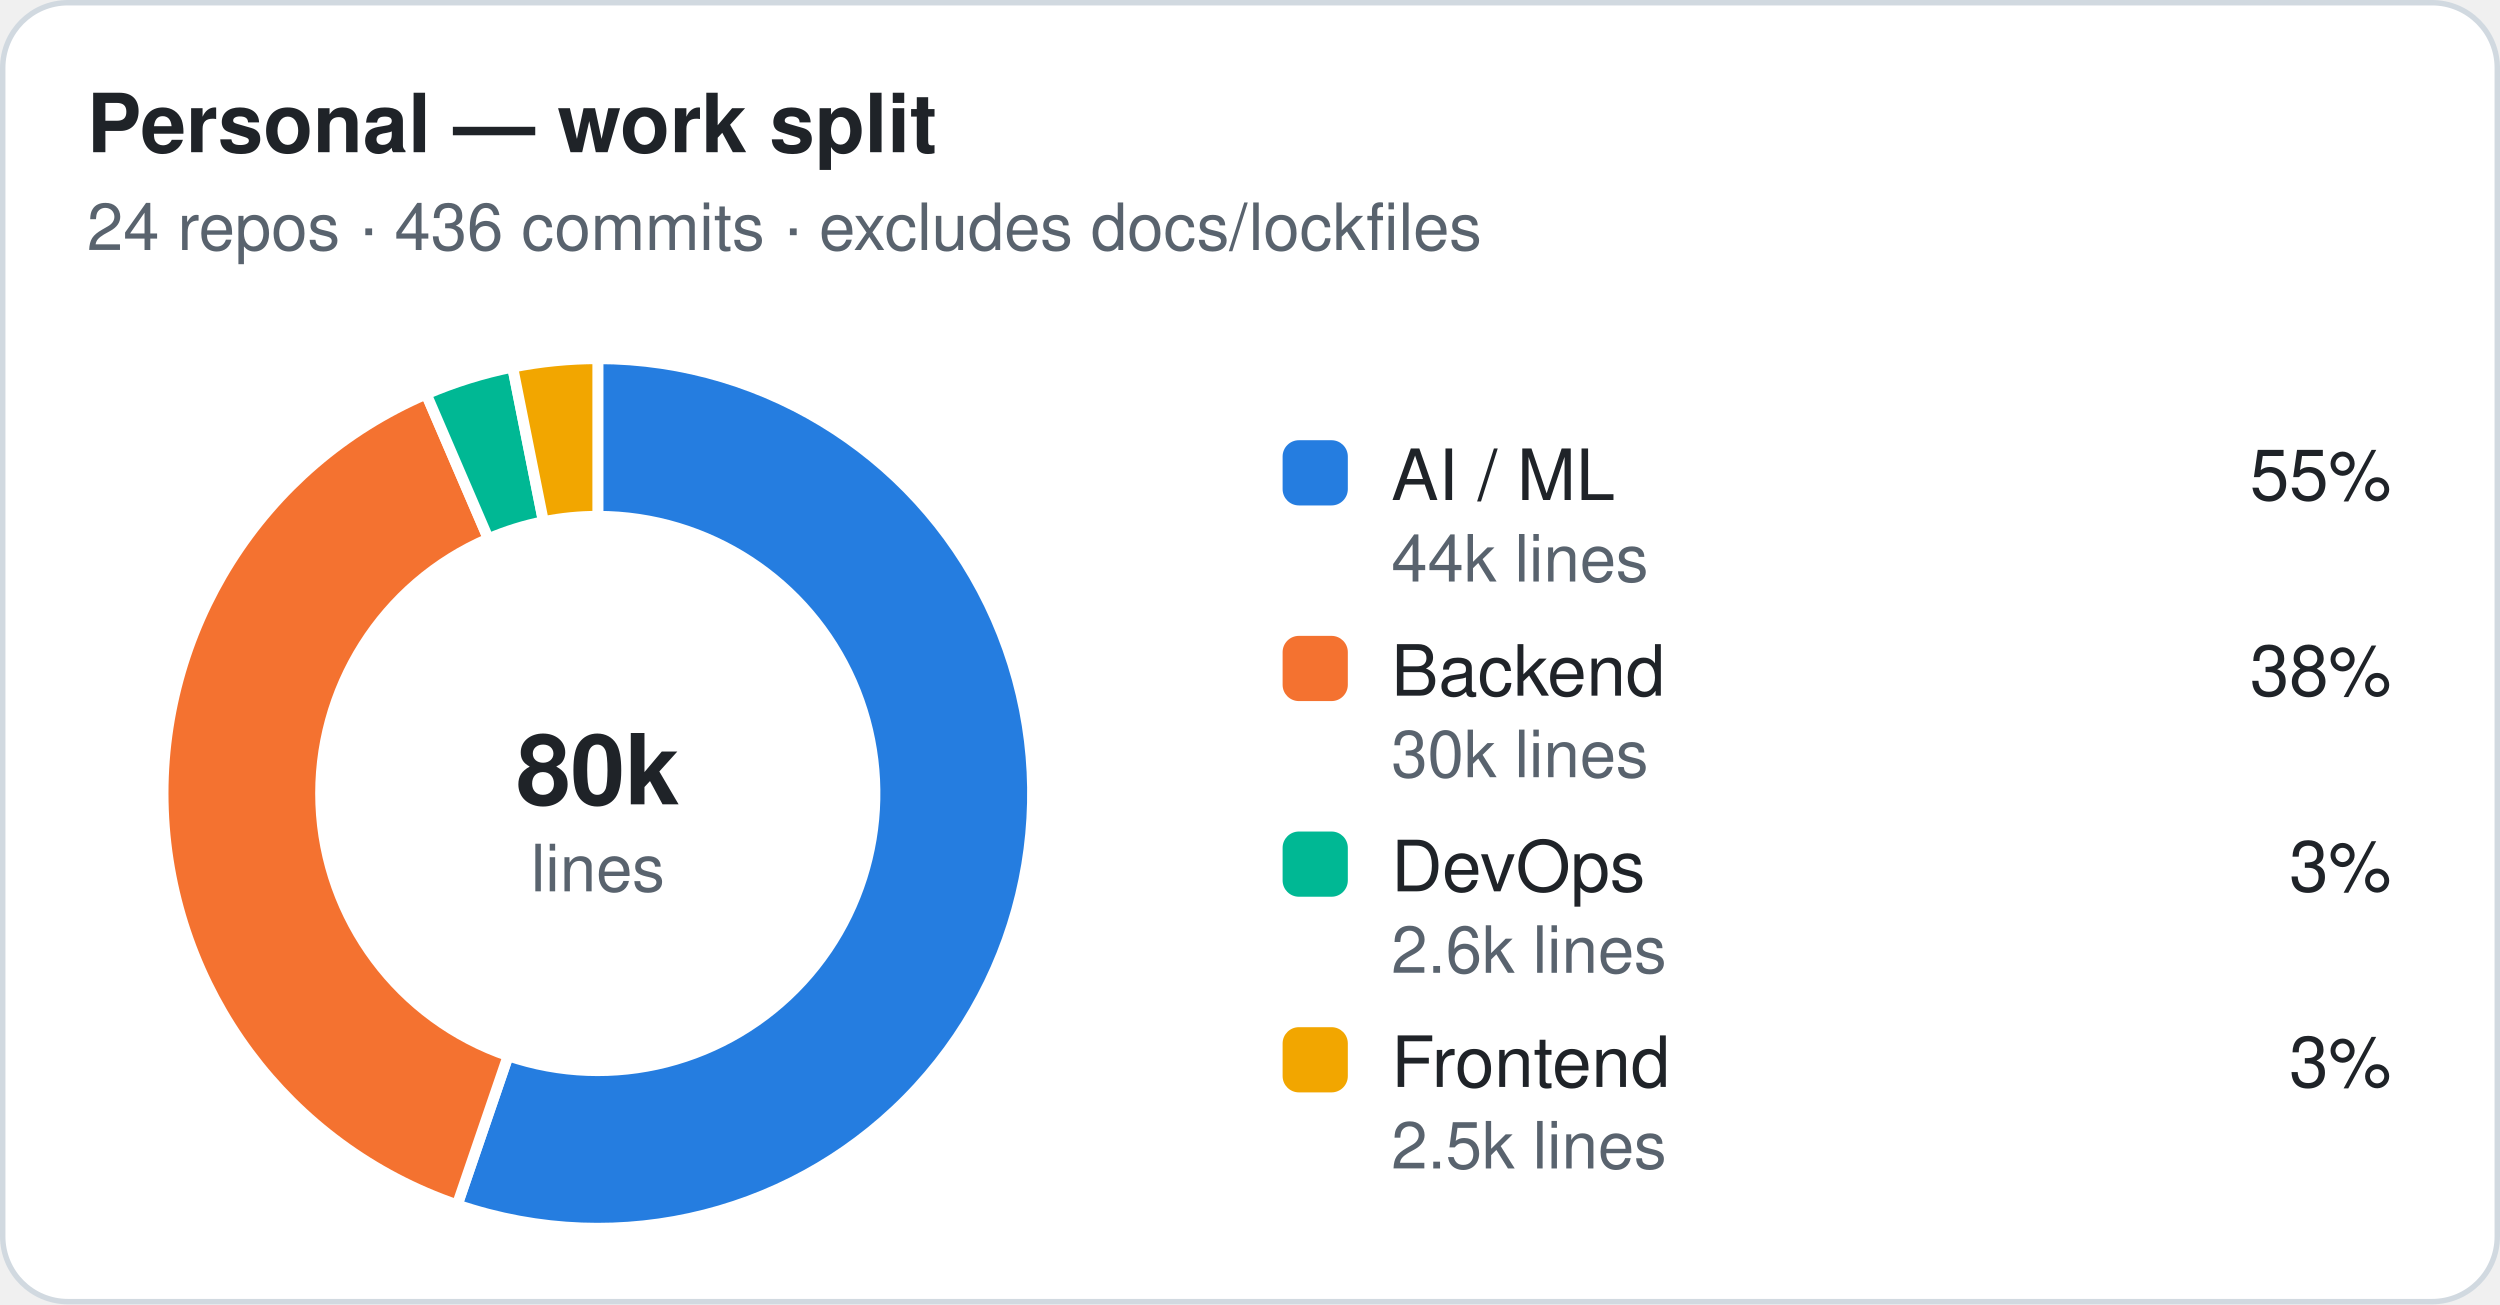
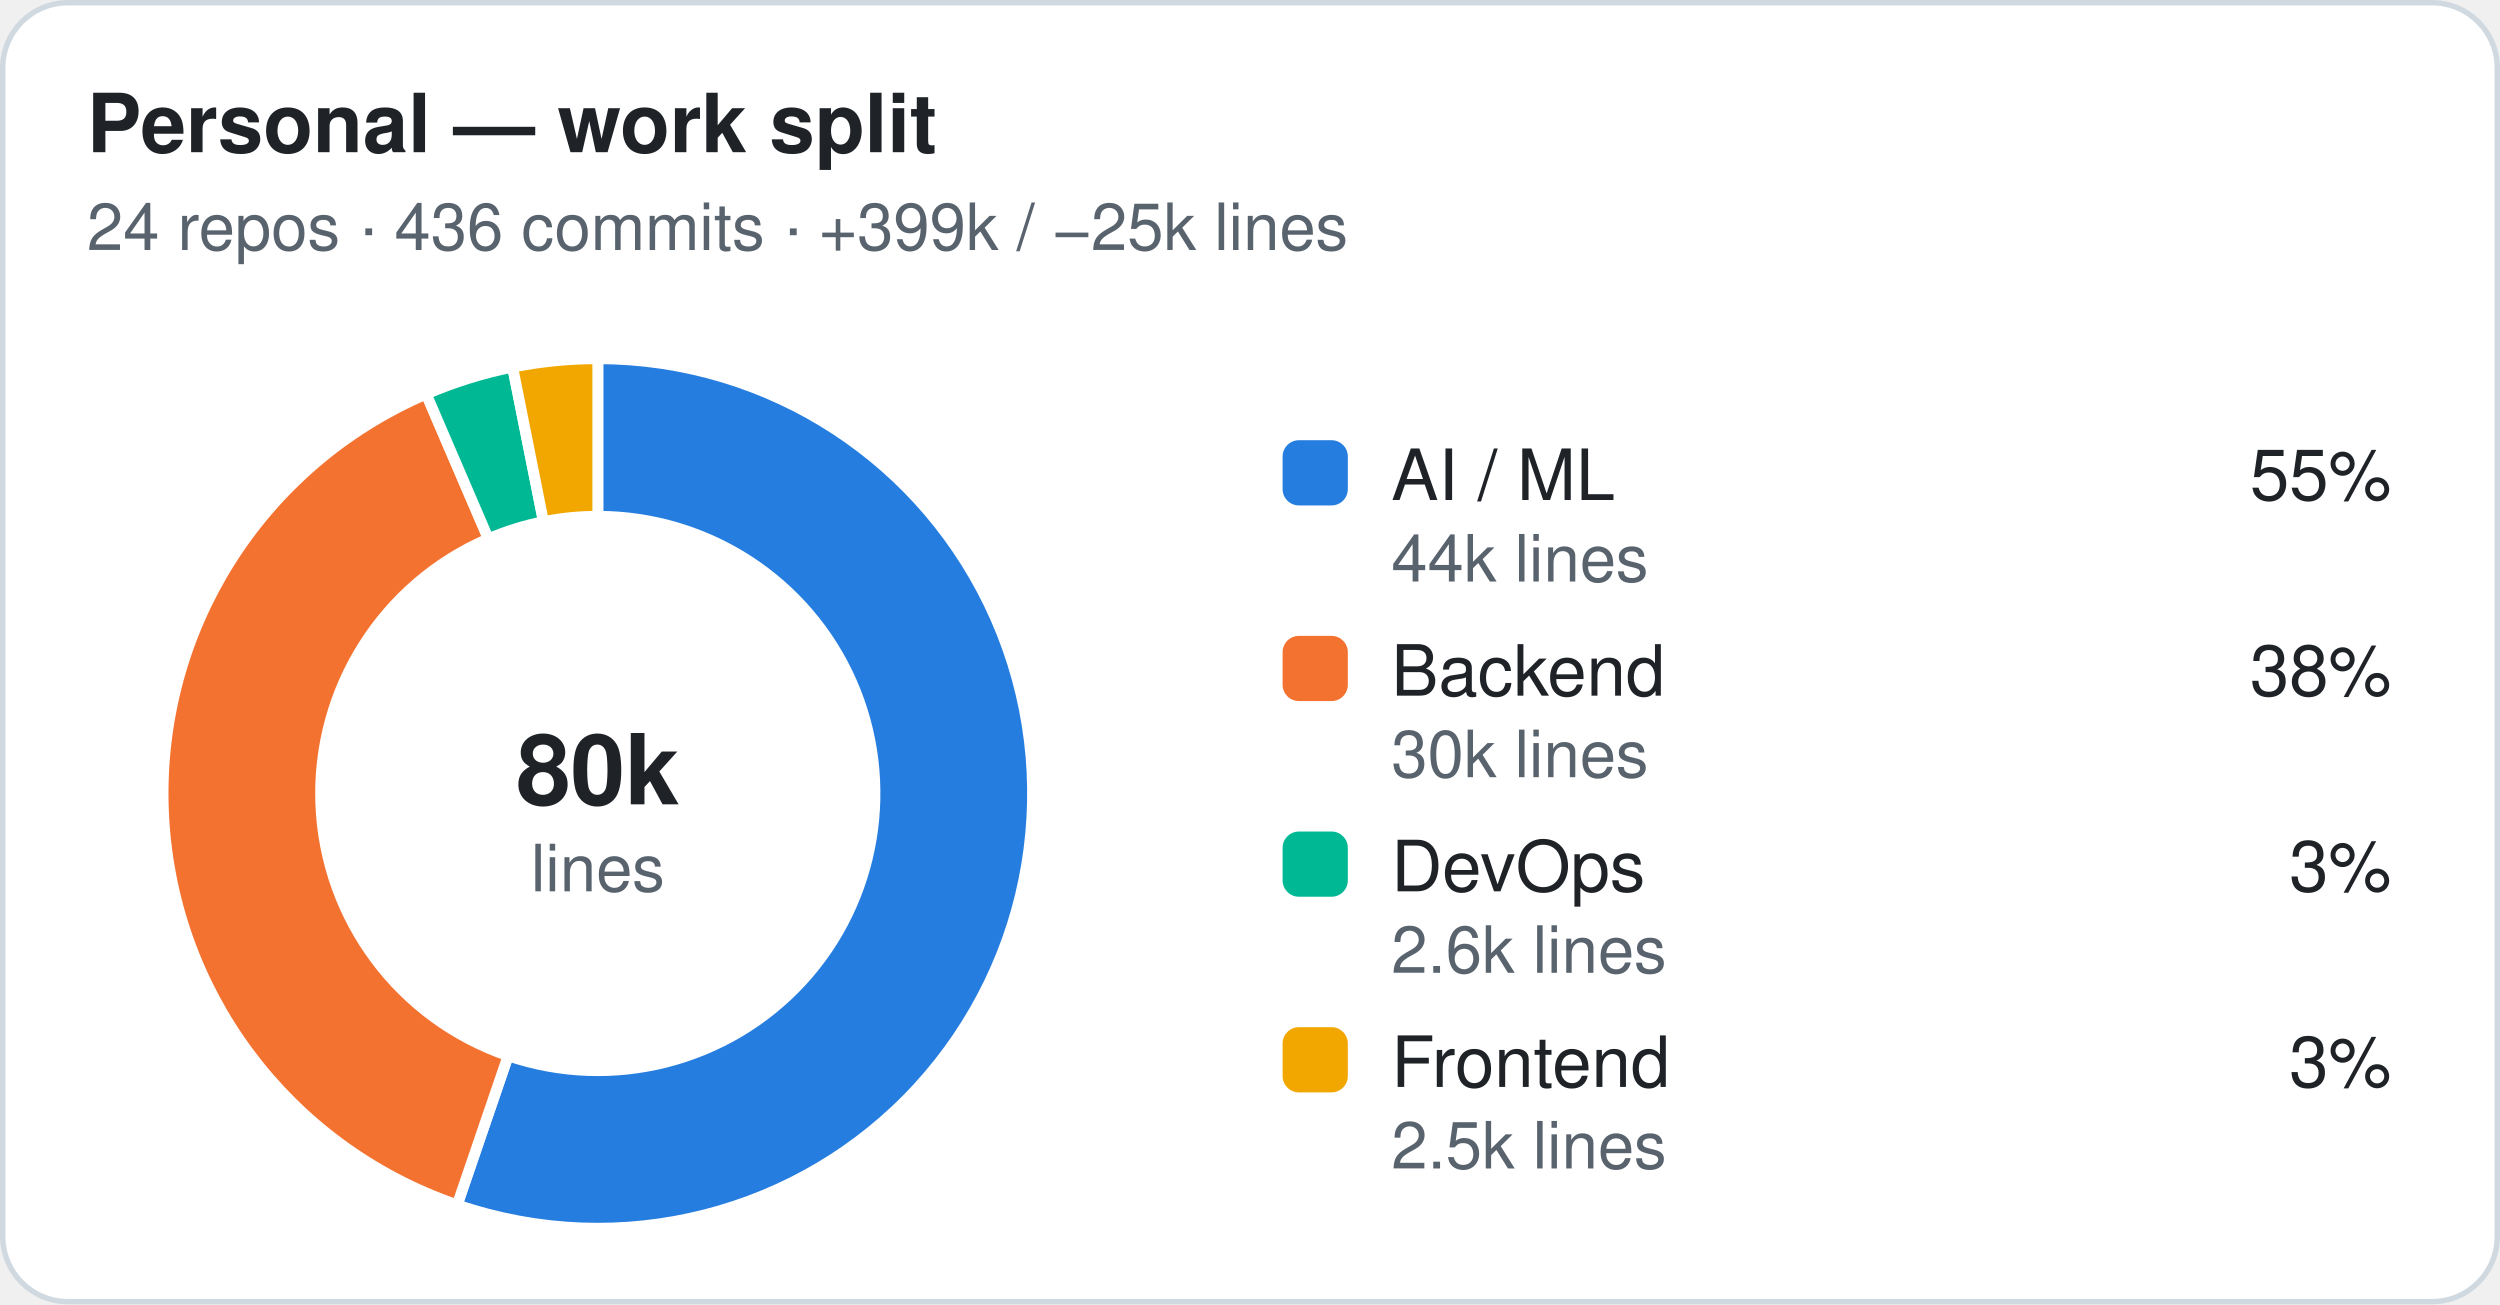
<svg xmlns="http://www.w3.org/2000/svg" width="460" height="240" viewBox="0 0 460 240" role="img" aria-label="Personal — work split">
  <style>.t{font:600 15px -apple-system,Segoe UI,Helvetica,Arial,sans-serif;fill:#1f2328}.st,.lv,.ax{font:12px -apple-system,Segoe UI,Helvetica,Arial,sans-serif;fill:#59636e}.ln{font:500 13px -apple-system,Segoe UI,Helvetica,Arial,sans-serif;fill:#1f2328}.c{font:600 18px -apple-system,Segoe UI,Helvetica,Arial,sans-serif;fill:#1f2328}.grid{stroke:#eaeef2}.gap{stroke:#ffffff}.bg{fill:#ffffff;stroke:#d1d9e0}.s-ai{fill:#257de0}.s-backend{fill:#f47230}.s-devops{fill:#00b894}.s-frontend{fill:#f2a600}.s-other{fill:#9c9c9c}.k-professional{fill:#1f2328}.k-personal{fill:#8c959f}@media (prefers-color-scheme:dark){.t,.ln,.c{fill:#e6edf3}.st,.lv,.ax{fill:#9198a1}.grid{stroke:#212830}.gap{stroke:#151b23}.bg{fill:#151b23;stroke:#30363d}.s-ai{fill:#338ced}.s-backend{fill:#e76624}.s-devops{fill:#00a888}.s-frontend{fill:#d28e05}.s-other{fill:#6b6b6b}.k-professional{fill:#e6edf3}.k-personal{fill:#656c76}}</style>
  <rect class="bg" x="0.5" y="0.5" width="459" height="239" rx="12" />
  <text class="t" x="16" y="28">Personal — work split</text>
-   <text class="st" x="16" y="46">24 repos · 436 commits · excludes docs/lockfiles</text>
+   <text class="st" x="16" y="46">24 repos · 436 commits · +399k / −25k lines</text>
  <path class="s-ai gap" stroke-width="2" d="M110.00,66.00 A80,80 0 1 1 84.12,221.70 L93.50,194.26 A51,51 0 1 0 110.00,95.00 Z" />
  <path class="s-backend gap" stroke-width="2" d="M84.12,221.70 A80,80 0 0 1 78.42,72.50 L89.87,99.14 A51,51 0 0 0 93.50,194.26 Z" />
  <path class="s-devops gap" stroke-width="2" d="M78.42,72.50 A80,80 0 0 1 94.32,67.55 L100.00,95.99 A51,51 0 0 0 89.87,99.14 Z" />
  <path class="s-frontend gap" stroke-width="2" d="M94.32,67.55 A80,80 0 0 1 110.00,66.00 L110.00,95.00 A51,51 0 0 0 100.00,95.99 Z" />
  <text class="c" x="110" y="148" text-anchor="middle">80k</text>
  <text class="st" x="110" y="164" text-anchor="middle">lines</text>
  <rect class="s-ai" x="236" y="81" width="12" height="12" rx="3" />
  <text class="ln" x="256" y="92">AI / ML</text>
  <text class="ln" x="440" y="92" text-anchor="end">55%</text>
  <text class="lv" x="256" y="107">44k lines</text>
  <rect class="s-backend" x="236" y="117" width="12" height="12" rx="3" />
  <text class="ln" x="256" y="128">Backend</text>
  <text class="ln" x="440" y="128" text-anchor="end">38%</text>
  <text class="lv" x="256" y="143">30k lines</text>
  <rect class="s-devops" x="236" y="153" width="12" height="12" rx="3" />
  <text class="ln" x="256" y="164">DevOps</text>
  <text class="ln" x="440" y="164" text-anchor="end">3%</text>
  <text class="lv" x="256" y="179">2.6k lines</text>
  <rect class="s-frontend" x="236" y="189" width="12" height="12" rx="3" />
  <text class="ln" x="256" y="200">Frontend</text>
  <text class="ln" x="440" y="200" text-anchor="end">3%</text>
  <text class="lv" x="256" y="215">2.5k lines</text>
</svg>
